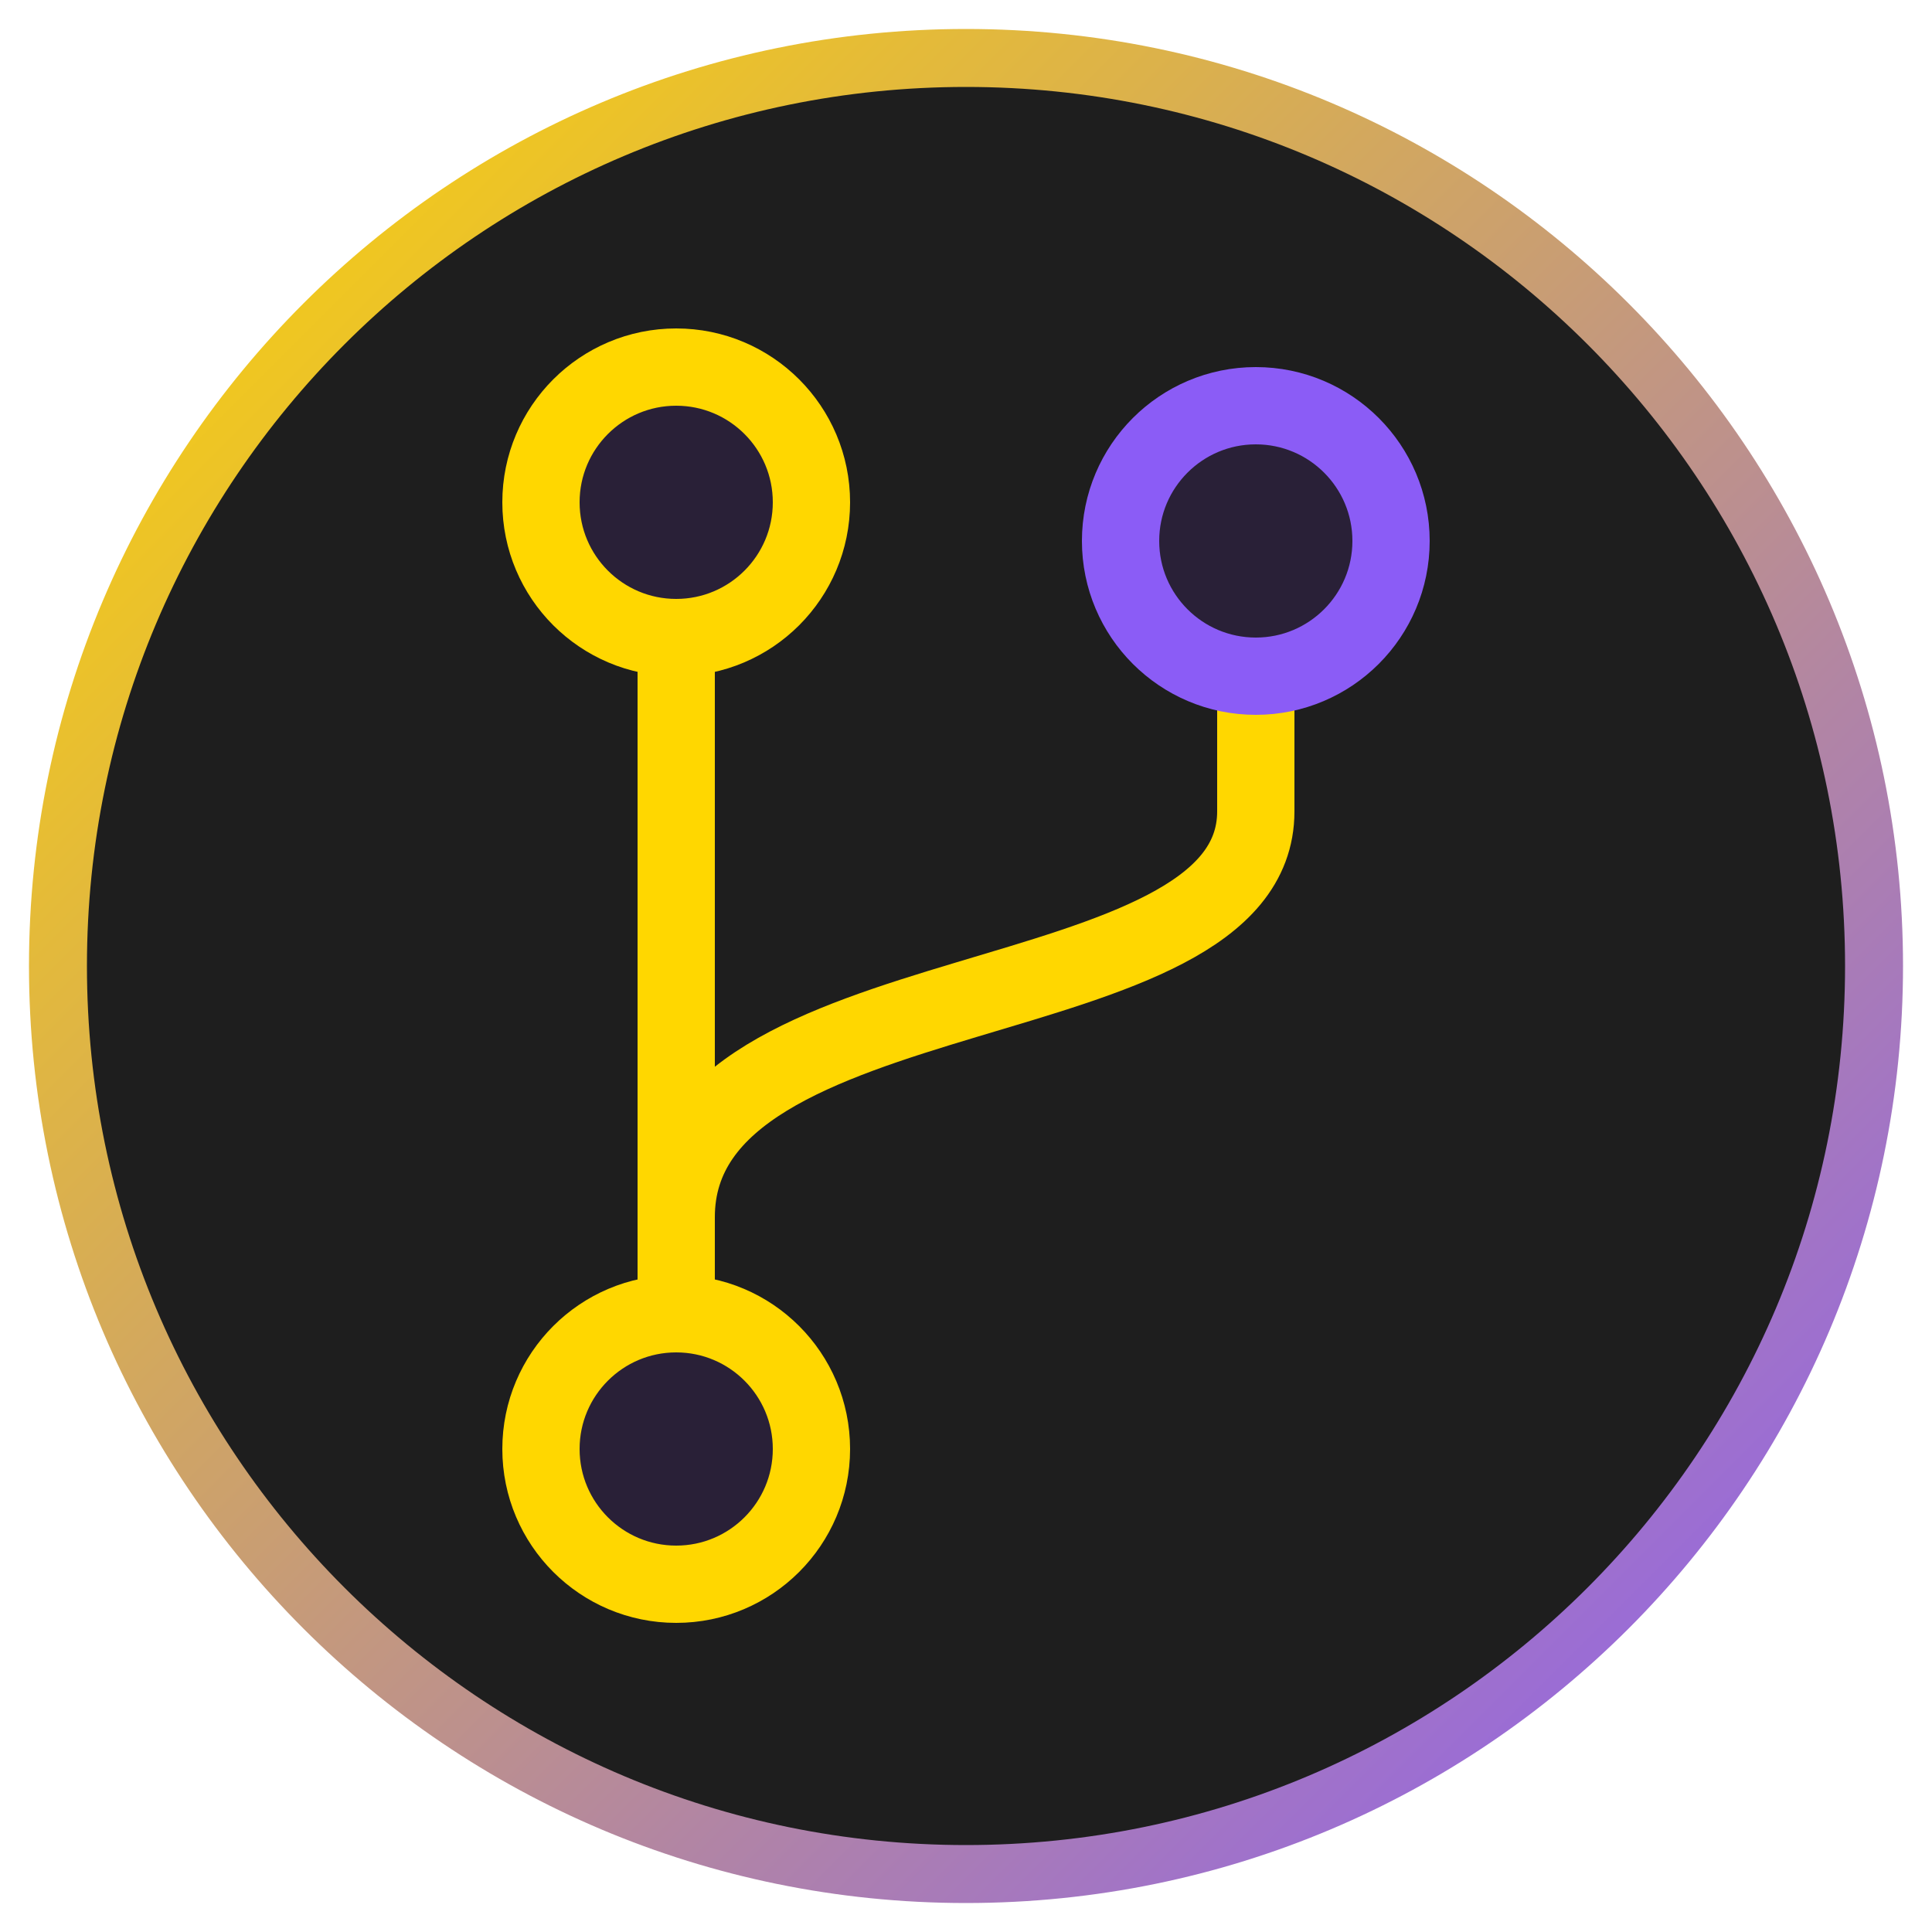
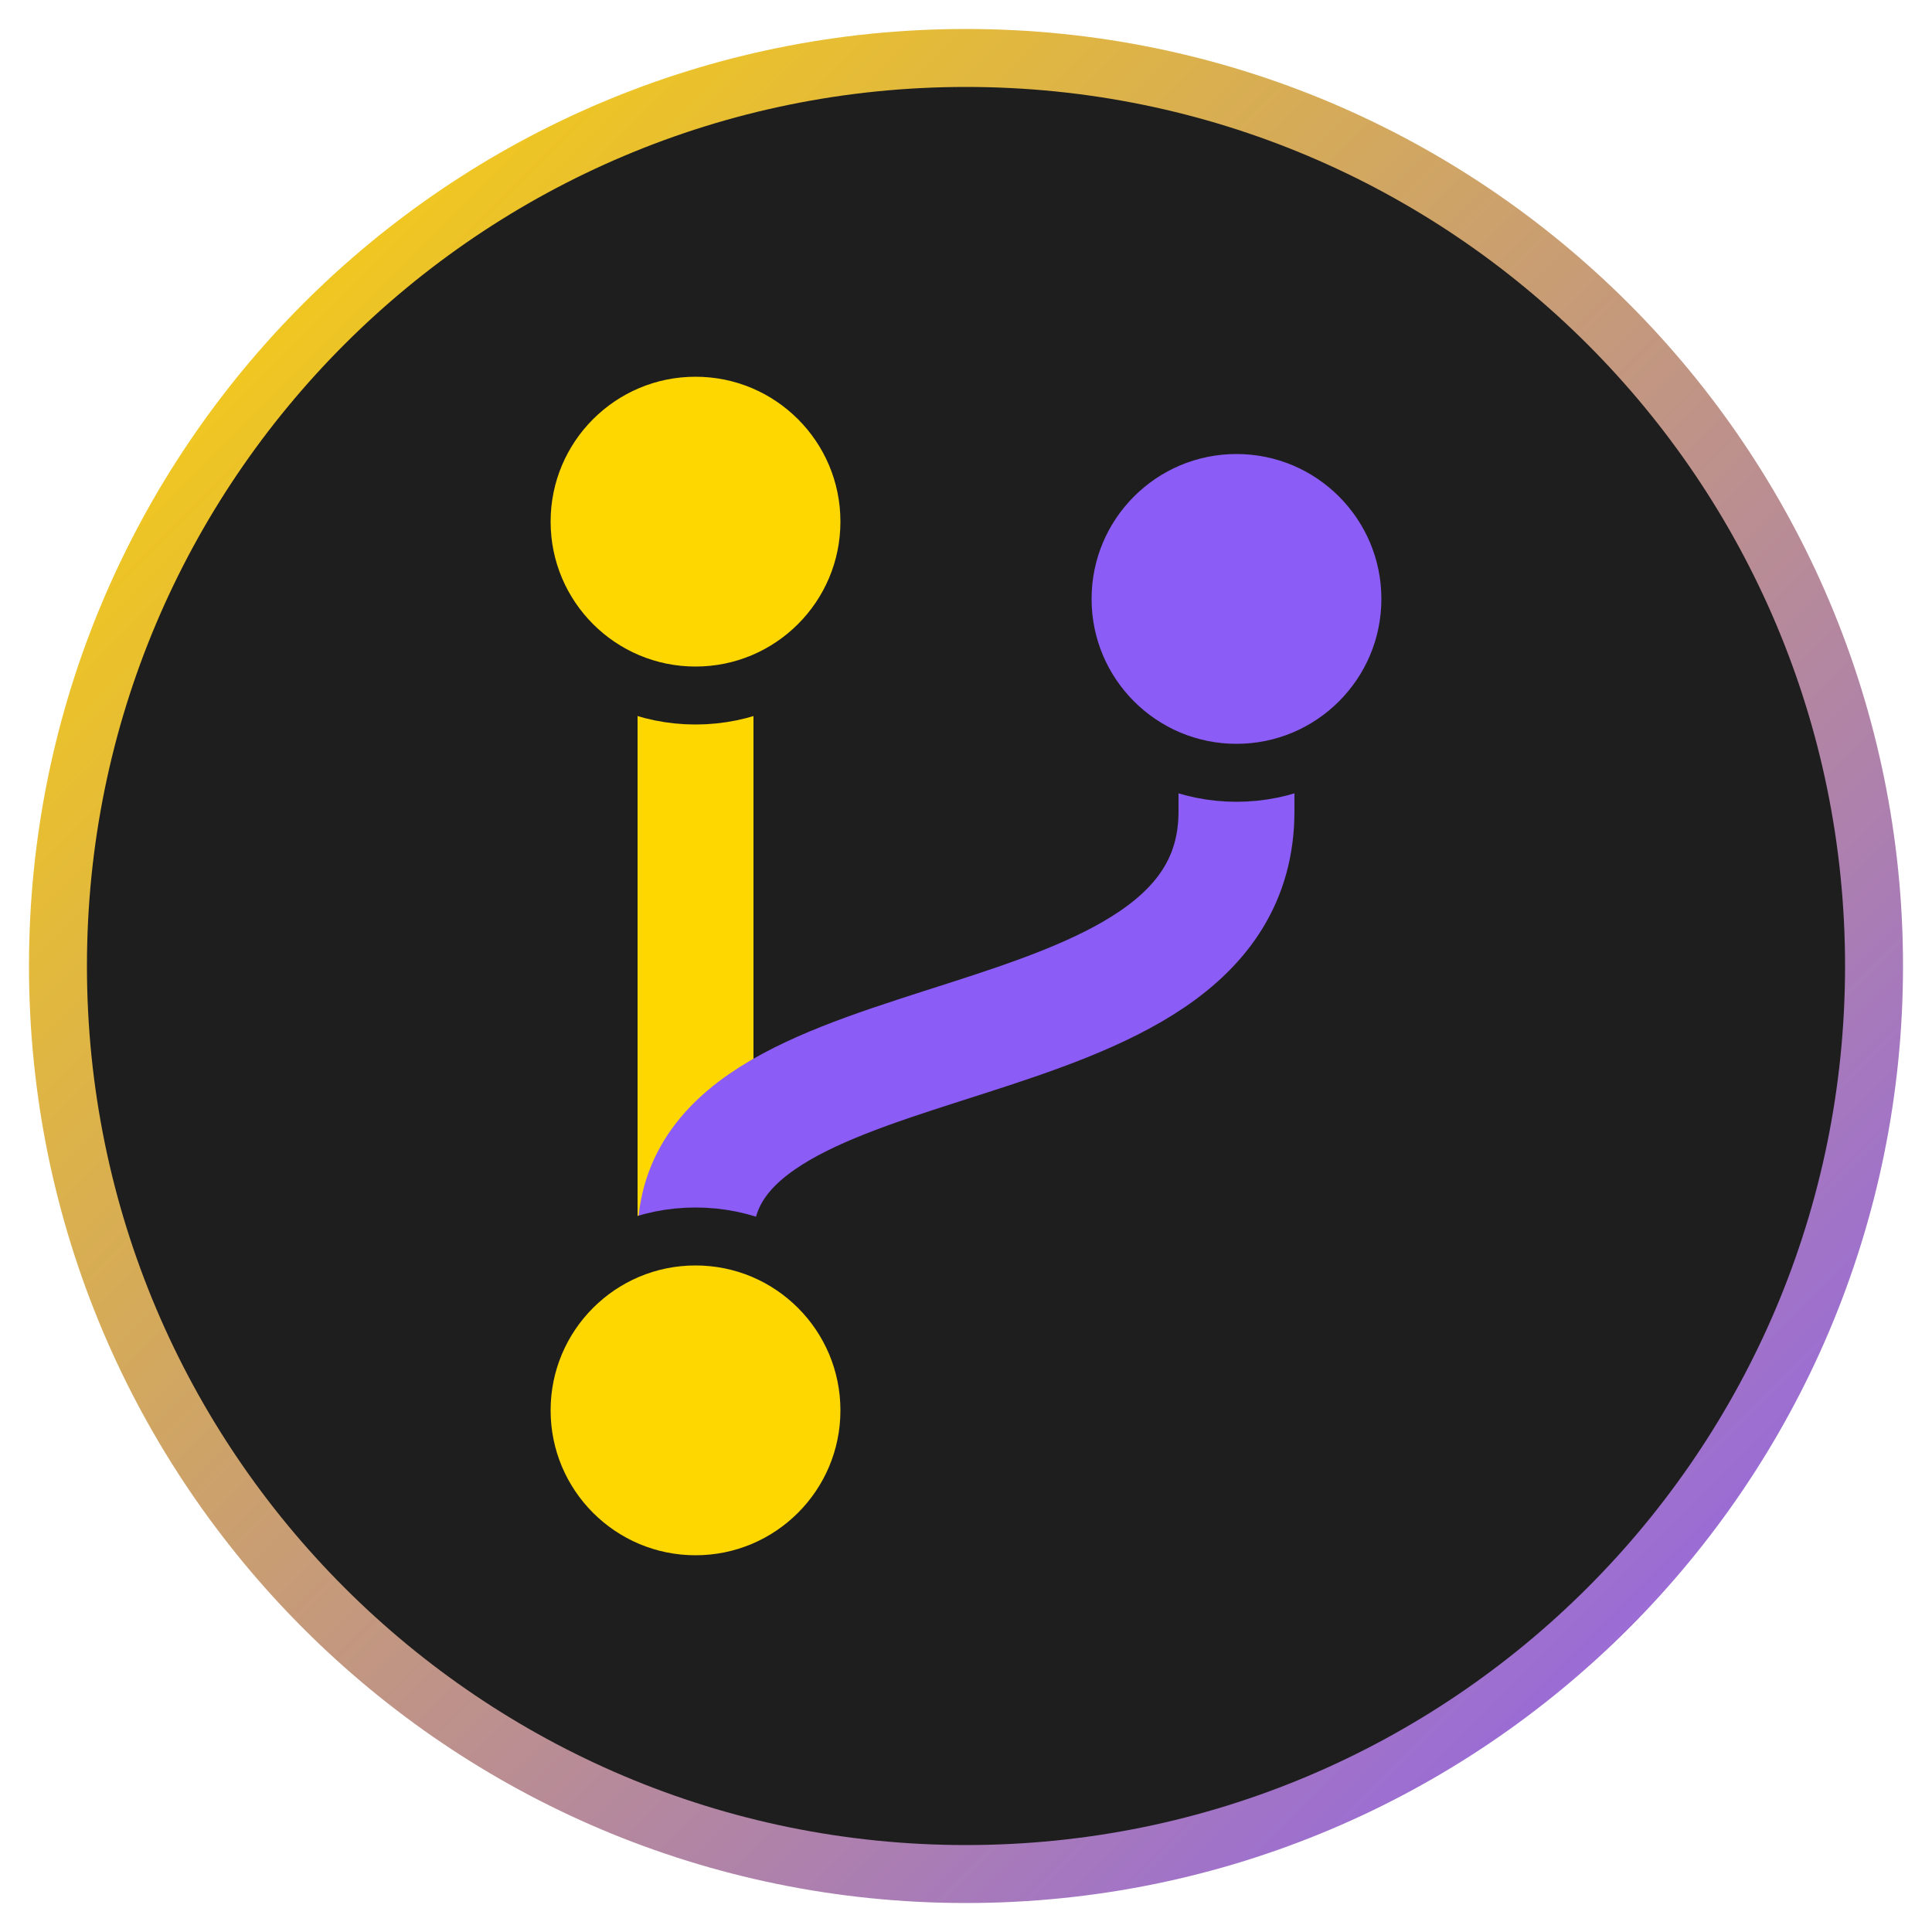
<svg xmlns="http://www.w3.org/2000/svg" viewBox="0 0 100 100">
  <defs>
-     <linearGradient id="rim" x1="0" y1="0" x2="1" y2="1">
-       <stop stop-color="#ffd700" />
-       <stop offset="1" stop-color="#8b5cf6" />
+     <linearGradient id="gitCheatRing" x1="0%" y1="0%" x2="100%" y2="100%">
+       <stop offset="0%" stop-color="#FFD700">
+         <animate attributeName="stop-color" values="#FFD700;#8B5CF6;#FFD700" dur="3s" repeatCount="indefinite" />
+       </stop>
+       <stop offset="100%" stop-color="#8B5CF6">
+         <animate attributeName="stop-color" values="#8B5CF6;#FFD700;#8B5CF6" dur="3s" repeatCount="indefinite" />
+       </stop>
    </linearGradient>
  </defs>
-   <circle cx="50" cy="50" r="47" fill="#1e1e1e" stroke="url(#rim)" stroke-width="3" />
-   <g fill="none" stroke="#ffd700" stroke-width="4" stroke-linecap="round" stroke-linejoin="round">
-     <path d="M35 29v43m30-39v9c0 11-30 8-30 21" />
-     <circle cx="35" cy="26" r="7" fill="#292037" />
-     <circle cx="35" cy="75" r="7" fill="#292037" />
-     <circle cx="65" cy="28" r="7" fill="#292037" stroke="#8b5cf6" />
+   <circle cx="50" cy="50" r="47" fill="#1e1e1e" stroke="url(#gitCheatRing)" stroke-width="3" />
+   <line x1="36" y1="28" x2="36" y2="72" stroke="#FFD700" stroke-width="6" stroke-linecap="round" />
+   <path d="M64 36 V42 C64 56 36 52 36 64" fill="none" stroke="#8B5CF6" stroke-width="6" stroke-linecap="round" />
+   <g stroke="#1e1e1e" stroke-width="3">
+     <circle cx="36" cy="27" r="9" fill="#FFD700" />
+     <circle cx="36" cy="73" r="9" fill="#FFD700" />
+     <circle cx="64" cy="31" r="9" fill="#8B5CF6">
+       <animate attributeName="opacity" values="1;0.55;1" dur="2.4s" repeatCount="indefinite" />
+     </circle>
  </g>
</svg>
